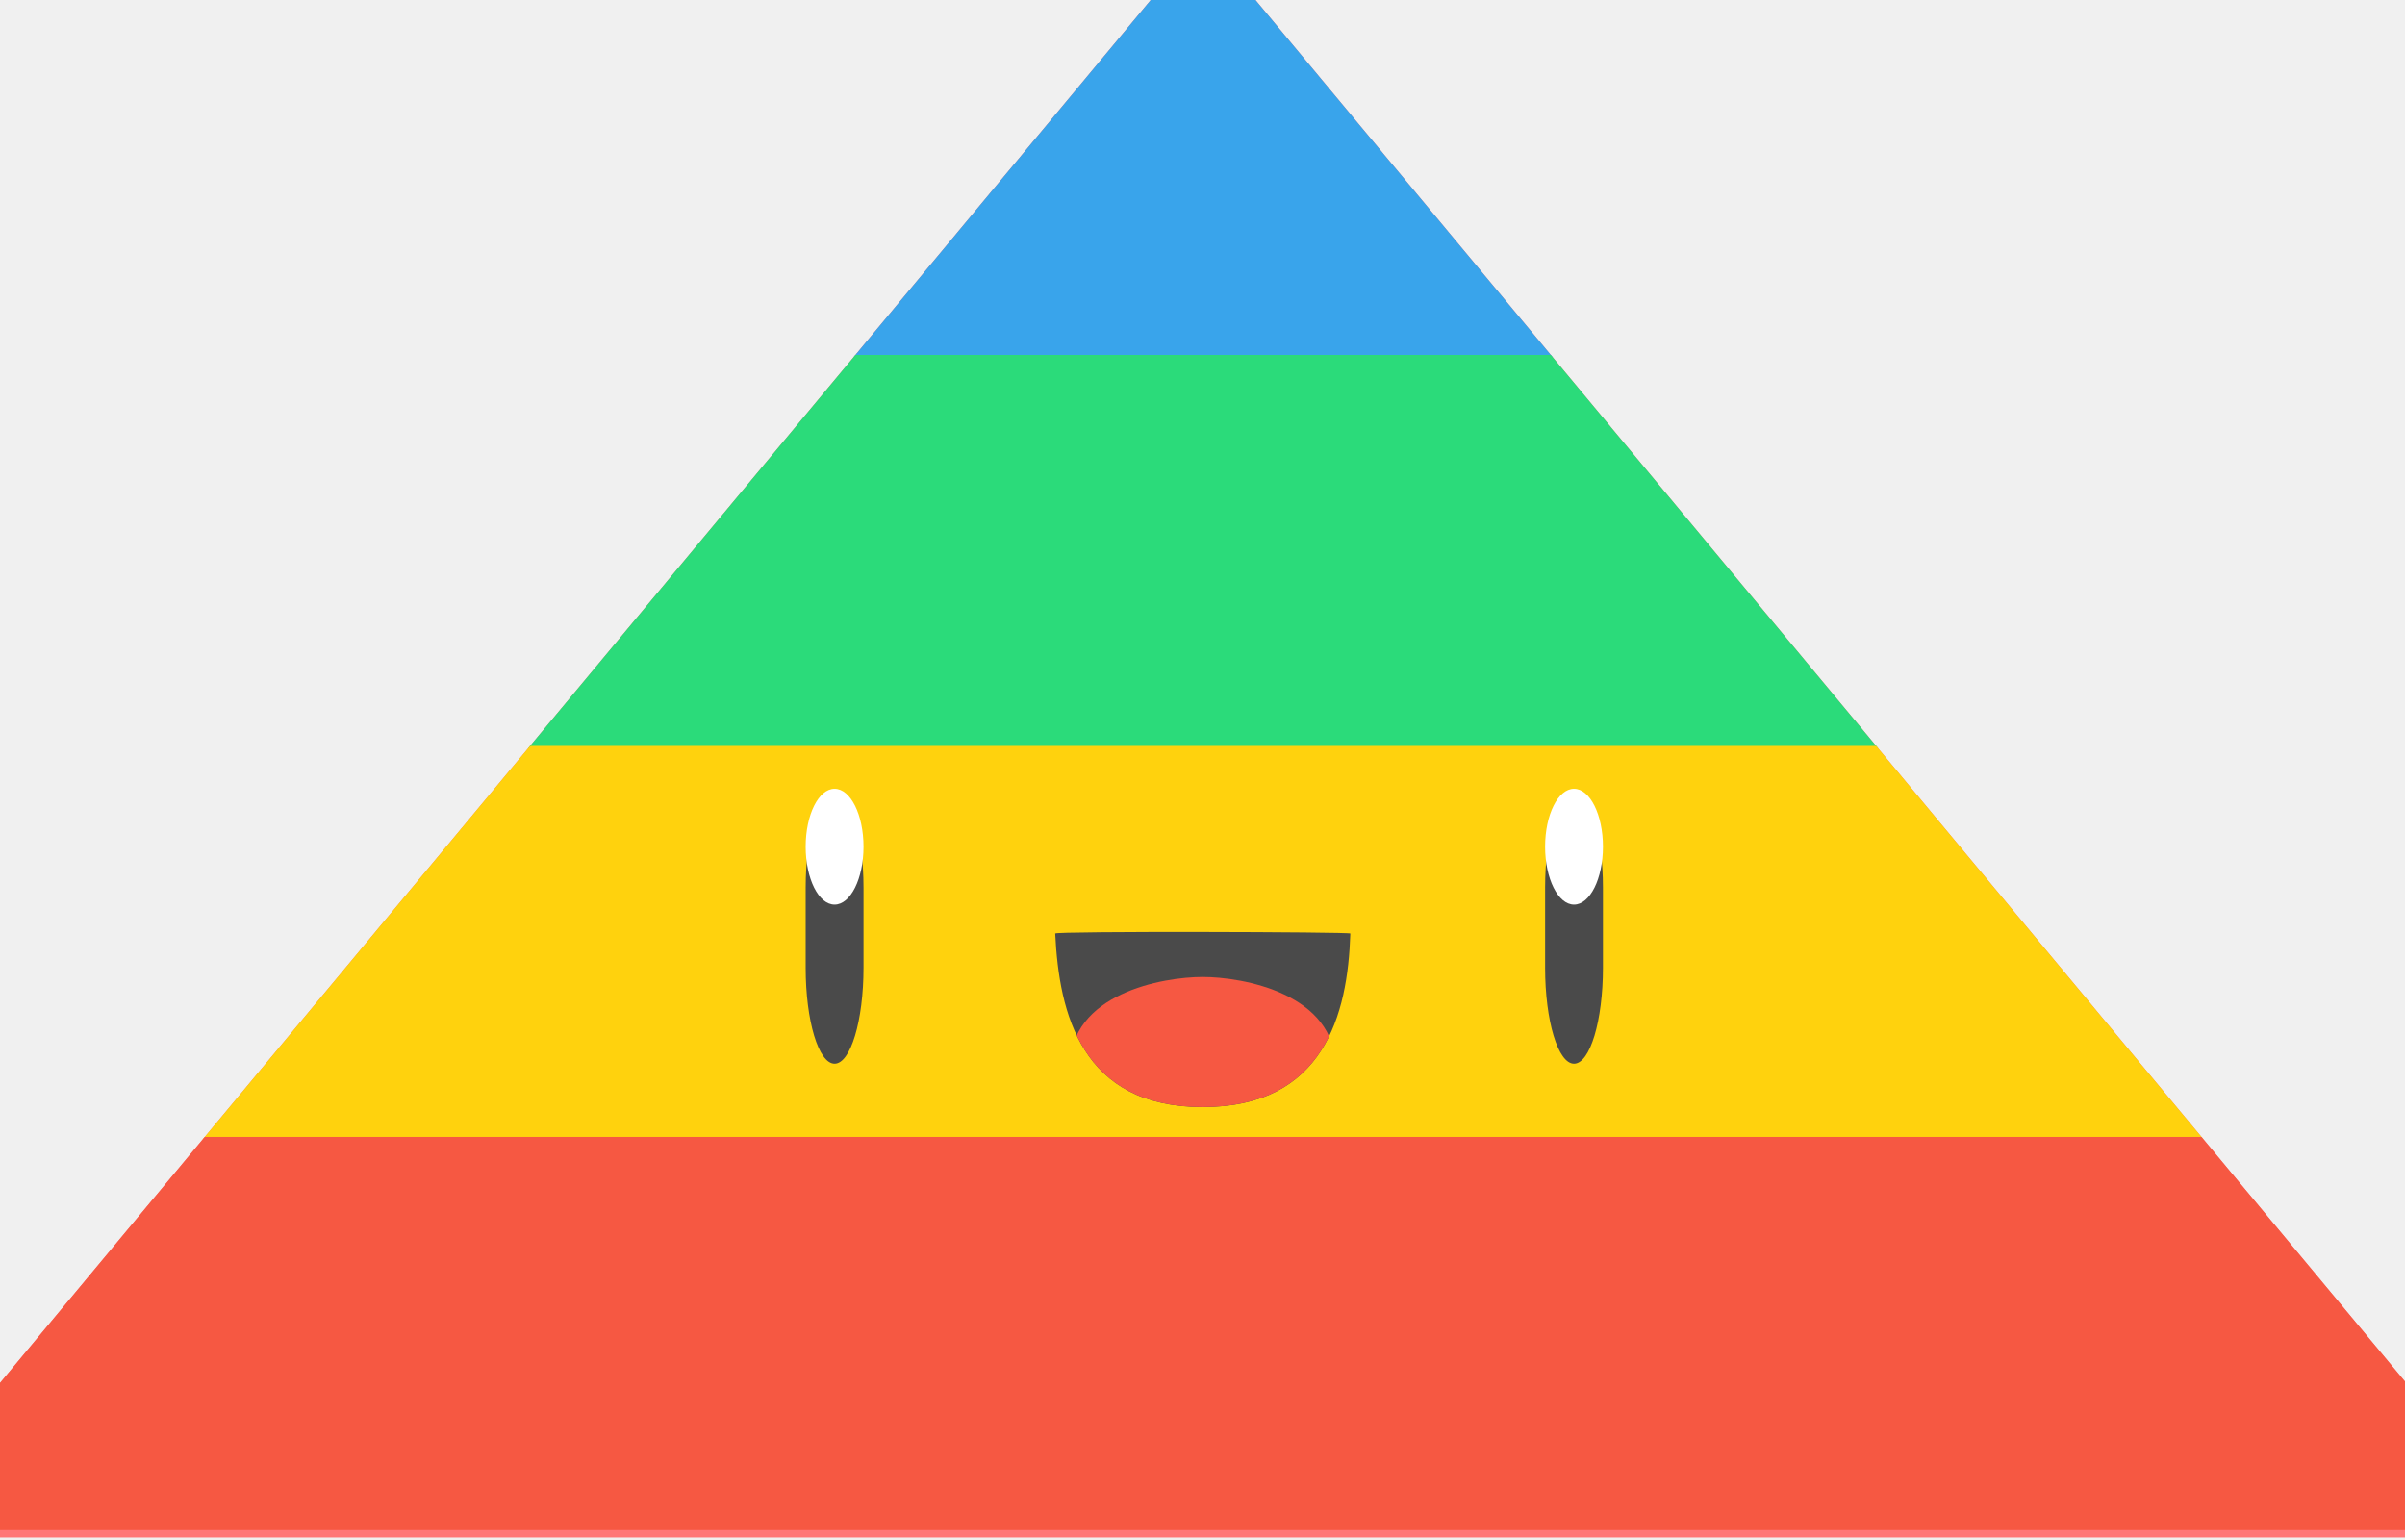
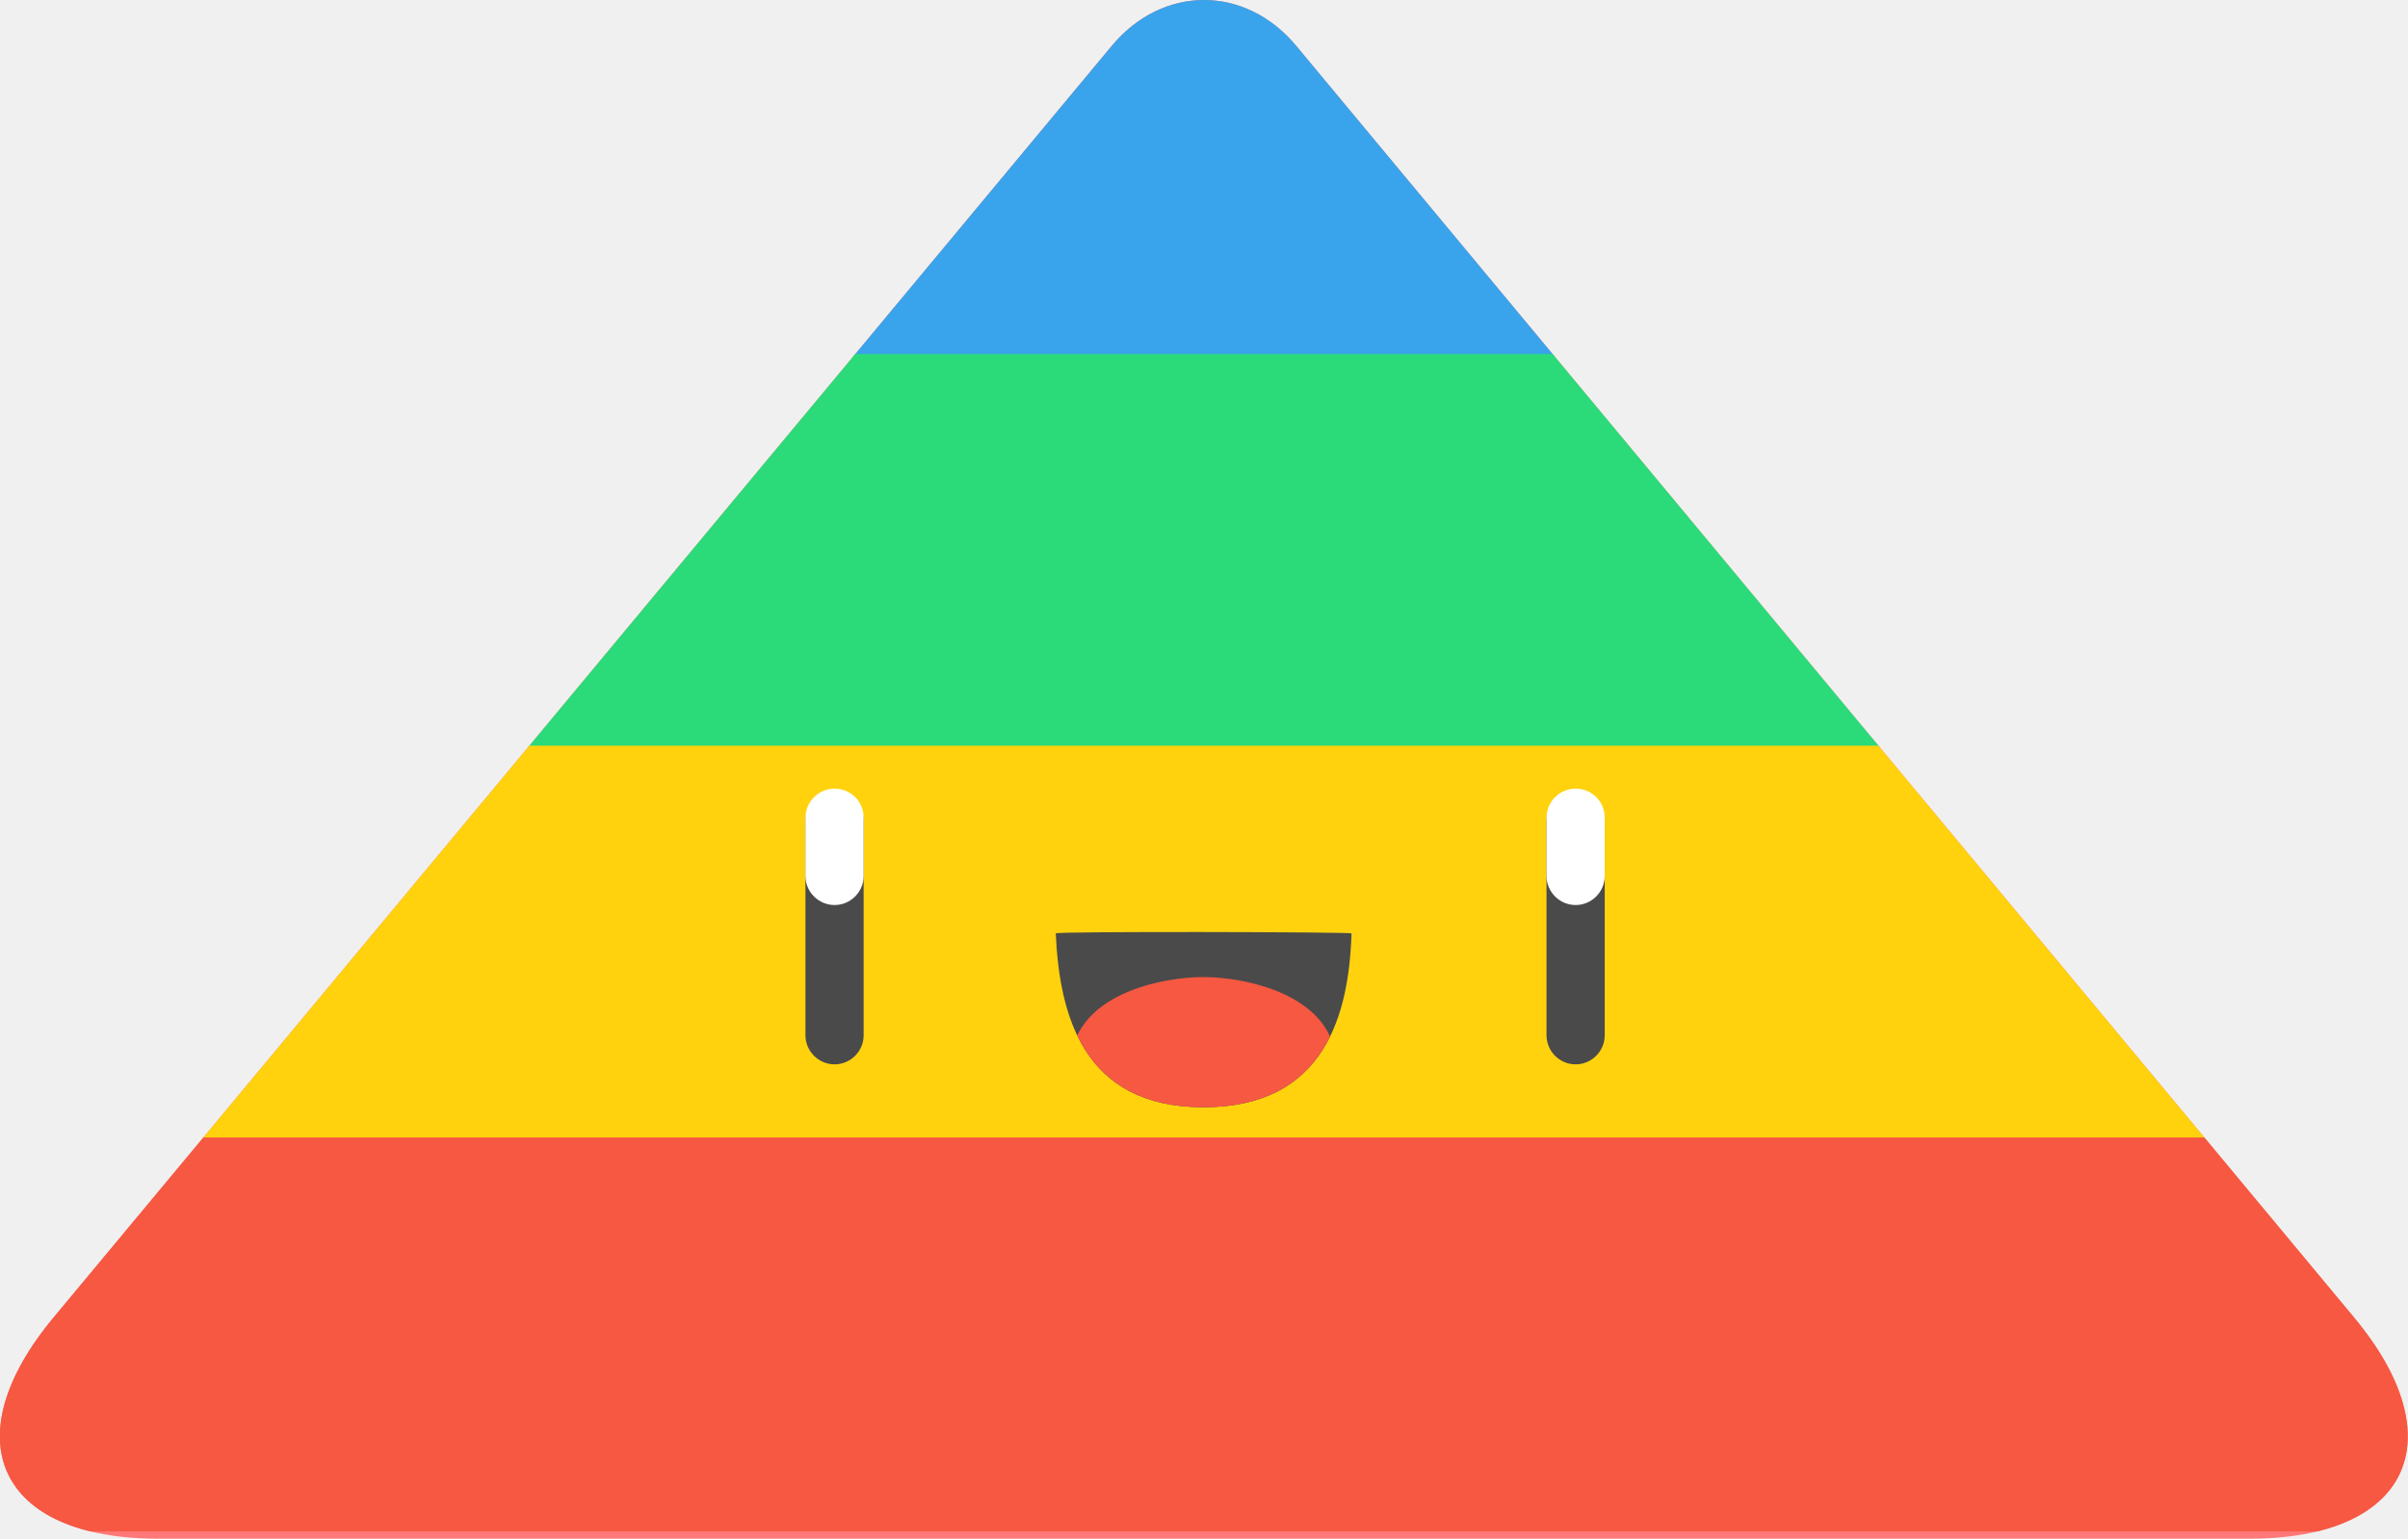
- <svg xmlns="http://www.w3.org/2000/svg" xmlns:xlink="http://www.w3.org/1999/xlink" width="1003px" height="642px" viewBox="0 0 1003 642" version="1.1">
-   <defs>
-     <polygon id="path-1" points="499.756 -27.267 1055.155 640.312 -55.642 640.312 " />
-     <path id="path-3" d="M0.074,0.363 C1.664,33.808 11.084,72.755 61.576,72.755 C112.069,72.755 122.084,34.301 123.153,0.363 C123.174,-0.327 0.025,-0.674 0.074,0.363 Z" />
-   </defs>
-   <g id="Page-1" stroke="none" stroke-width="1" fill="none" fill-rule="evenodd">
-     <g id="kawaii-ux-pyramid-1000px" transform="translate(2, 1)">
-       <g id="Pyramid">
-         <mask id="mask-2" fill="white">
-           <use xlink:href="#path-1" />
-         </mask>
-         <use id="Mask" fill="#FF7777" xlink:href="#path-1" />
-         <rect id="blue" fill="#39A4EB" mask="url(#mask-2)" x="-55.444" y="-16.052" width="1110.888" height="164.008" />
-         <rect id="green" fill="#2BDB7A" mask="url(#mask-2)" x="-55.444" y="147.039" width="1110.888" height="164.008" />
-         <rect id="yellow" fill="#FFD20D" mask="url(#mask-2)" x="-55.444" y="310.124" width="1110.888" height="164.008" />
-         <rect id="red" fill="#F65842" mask="url(#mask-2)" x="-55.444" y="473.208" width="1110.888" height="164.008" />
-       </g>
-       <g id="eyes---large-2" transform="translate(334, 328)">
-         <g id="Rectangle-9-+-Rectangle-13">
-           <rect id="Rectangle-9" fill="#4A4A4A" x="0" y="1.233" width="24.128" height="113.428" rx="40" />
-           <rect id="Rectangle-12" fill="#FFFFFF" x="0" y="0" width="24.128" height="48.299" rx="40" />
-         </g>
-         <g id="Rectangle-9-+-Rectangle-14" transform="translate(308.3844, 0)">
-           <rect id="Rectangle-9" fill="#4A4A4A" x="0" y="1.233" width="24.128" height="113.428" rx="40" />
-           <rect id="Rectangle-12" fill="#FFFFFF" x="0" y="0" width="24.128" height="48.299" rx="40" />
+ <svg xmlns="http://www.w3.org/2000/svg" xmlns:xlink="http://www.w3.org/1999/xlink" version="1.1" id="Layer_1" x="0px" y="0px" viewBox="0 0 661.9 423" enable-background="new 0 0 661.9 423" xml:space="preserve">
+   <g>
+     <g>
+       <defs>
+         <path id="SVGID_1_" d="M305.6,12.6c14-16.8,36.7-16.8,50.7,0L647,362.1c28,33.6,15.2,60.9-28.6,60.9H43.4     c-43.8,0-56.6-27.3-28.6-60.9L305.6,12.6z" />
+       </defs>
+       <clipPath id="SVGID_2_">
+         <use xlink:href="#SVGID_1_" overflow="visible" />
+       </clipPath>
+       <g clip-path="url(#SVGID_2_)" enable-background="new    ">
+         <g>
+           <defs>
+             <rect id="SVGID_3_" x="-0.4" y="-0.5" width="662.4" height="424" />
+           </defs>
+           <clipPath id="SVGID_4_">
+             <use xlink:href="#SVGID_3_" overflow="visible" />
+           </clipPath>
+           <g clip-path="url(#SVGID_4_)">
+             <defs>
+               <rect id="SVGID_5_" x="-0.4" y="-0.5" width="662.4" height="424" />
+             </defs>
+             <clipPath id="SVGID_6_">
+               <use xlink:href="#SVGID_5_" overflow="visible" />
+             </clipPath>
+             <rect x="-3.3" y="-3.3" clip-path="url(#SVGID_6_)" fill-rule="evenodd" clip-rule="evenodd" fill="#FF7878" width="668.5" height="429.6" />
+           </g>
+           <g clip-path="url(#SVGID_4_)">
+             <defs>
+               <rect id="SVGID_7_" x="-35.7" y="-10.4" width="733.6" height="108.3" />
+             </defs>
+             <clipPath id="SVGID_8_">
+               <use xlink:href="#SVGID_7_" overflow="visible" />
+             </clipPath>
+             <g clip-path="url(#SVGID_8_)">
+               <defs>
+                 <rect id="SVGID_9_" x="-0.4" y="-0.5" width="662.4" height="424" />
+               </defs>
+               <clipPath id="SVGID_10_">
+                 <use xlink:href="#SVGID_9_" overflow="visible" />
+               </clipPath>
+               <rect x="-39" y="-13.7" clip-path="url(#SVGID_10_)" fill-rule="evenodd" clip-rule="evenodd" fill="#39A4EB" width="740.2" height="114.9" />
+             </g>
+           </g>
+           <g clip-path="url(#SVGID_4_)">
+             <defs>
+               <rect id="SVGID_11_" x="-35.7" y="97.3" width="733.6" height="108.3" />
+             </defs>
+             <clipPath id="SVGID_12_">
+               <use xlink:href="#SVGID_11_" overflow="visible" />
+             </clipPath>
+             <g clip-path="url(#SVGID_12_)">
+               <defs>
+                 <rect id="SVGID_13_" x="-0.4" y="-0.5" width="662.4" height="424" />
+               </defs>
+               <clipPath id="SVGID_14_">
+                 <use xlink:href="#SVGID_13_" overflow="visible" />
+               </clipPath>
+               <rect x="-39" y="94" clip-path="url(#SVGID_14_)" fill-rule="evenodd" clip-rule="evenodd" fill="#2BDB7A" width="740.2" height="114.9" />
+             </g>
+           </g>
+           <g clip-path="url(#SVGID_4_)">
+             <defs>
+               <rect id="SVGID_15_" x="-35.7" y="205" width="733.6" height="108.3" />
+             </defs>
+             <clipPath id="SVGID_16_">
+               <use xlink:href="#SVGID_15_" overflow="visible" />
+             </clipPath>
+             <g clip-path="url(#SVGID_16_)">
+               <defs>
+                 <rect id="SVGID_17_" x="-0.4" y="-0.5" width="662.4" height="424" />
+               </defs>
+               <clipPath id="SVGID_18_">
+                 <use xlink:href="#SVGID_17_" overflow="visible" />
+               </clipPath>
+               <rect x="-39" y="201.7" clip-path="url(#SVGID_18_)" fill-rule="evenodd" clip-rule="evenodd" fill="#FFD20D" width="740.2" height="114.9" />
+             </g>
+           </g>
+           <g clip-path="url(#SVGID_4_)">
+             <defs>
+               <rect id="SVGID_19_" x="-35.7" y="312.7" width="733.6" height="108.3" />
+             </defs>
+             <clipPath id="SVGID_20_">
+               <use xlink:href="#SVGID_19_" overflow="visible" />
+             </clipPath>
+             <g clip-path="url(#SVGID_20_)">
+               <defs>
+                 <rect id="SVGID_21_" x="-0.4" y="-0.5" width="662.4" height="424" />
+               </defs>
+               <clipPath id="SVGID_22_">
+                 <use xlink:href="#SVGID_21_" overflow="visible" />
+               </clipPath>
+               <rect x="-39" y="309.4" clip-path="url(#SVGID_22_)" fill-rule="evenodd" clip-rule="evenodd" fill="#F65842" width="740.2" height="114.9" />
+             </g>
+           </g>
        </g>
      </g>
-       <g id="Mouth-3-+-Oval-8" transform="translate(438, 388)">
-         <mask id="mask-4" fill="white">
-           <use xlink:href="#path-3" />
-         </mask>
-         <use id="Mouth-3" fill="#4A4A4A" xlink:href="#path-3" />
-         <path d="M61.576,167.707 C92.183,167.707 116.995,86.954 116.995,56.148 C116.995,25.342 78.202,18.497 61.576,18.497 C44.951,18.497 6.158,25.342 6.158,56.148 C6.158,86.954 30.969,167.707 61.576,167.707 Z" id="Oval-8" fill="#F65842" mask="url(#mask-4)" />
+     </g>
+     <g>
+       <defs>
+         <path id="SVGID_23_" d="M229.4,217.6c-4.4,0-8,3.6-8,8v59c0,4.4,3.6,8,8,8c4.4,0,8-3.6,8-8v-59     C237.4,221.2,233.8,217.6,229.4,217.6z" />
+       </defs>
+       <clipPath id="SVGID_24_">
+         <use xlink:href="#SVGID_23_" overflow="visible" />
+       </clipPath>
+       <rect x="218.2" y="214.3" clip-path="url(#SVGID_24_)" fill-rule="evenodd" clip-rule="evenodd" fill="#4A4A4A" width="22.5" height="81.5" />
+     </g>
+     <g>
+       <defs>
+         <path id="SVGID_25_" d="M229.4,216.8c-4.4,0-8,3.6-8,8v16c0,4.4,3.6,8,8,8c4.4,0,8-3.6,8-8v-16     C237.4,220.3,233.8,216.8,229.4,216.8z" />
+       </defs>
+       <clipPath id="SVGID_26_">
+         <use xlink:href="#SVGID_25_" overflow="visible" />
+       </clipPath>
+       <rect x="218.2" y="213.5" clip-path="url(#SVGID_26_)" fill-rule="evenodd" clip-rule="evenodd" fill="#FFFFFF" width="22.5" height="38.5" />
+     </g>
+     <g>
+       <defs>
+         <path id="SVGID_27_" d="M433.1,217.6c-4.4,0-8,3.6-8,8v59c0,4.4,3.6,8,8,8c4.4,0,8-3.6,8-8v-59     C441.1,221.2,437.5,217.6,433.1,217.6z" />
+       </defs>
+       <clipPath id="SVGID_28_">
+         <use xlink:href="#SVGID_27_" overflow="visible" />
+       </clipPath>
+       <rect x="421.8" y="214.3" clip-path="url(#SVGID_28_)" fill-rule="evenodd" clip-rule="evenodd" fill="#4A4A4A" width="22.5" height="81.5" />
+     </g>
+     <g>
+       <defs>
+         <path id="SVGID_29_" d="M433.1,216.8c-4.4,0-8,3.6-8,8v16c0,4.4,3.6,8,8,8c4.4,0,8-3.6,8-8v-16     C441.1,220.3,437.5,216.8,433.1,216.8z" />
+       </defs>
+       <clipPath id="SVGID_30_">
+         <use xlink:href="#SVGID_29_" overflow="visible" />
+       </clipPath>
+       <rect x="421.8" y="213.5" clip-path="url(#SVGID_30_)" fill-rule="evenodd" clip-rule="evenodd" fill="#FFFFFF" width="22.5" height="38.5" />
+     </g>
+     <g>
+       <defs>
+         <path id="SVGID_31_" d="M290.2,256.6c1,22.1,7.3,47.8,40.6,47.8s40-25.4,40.7-47.8C371.5,256.2,290.2,256,290.2,256.6z" />
+       </defs>
+       <clipPath id="SVGID_32_">
+         <use xlink:href="#SVGID_31_" overflow="visible" />
+       </clipPath>
+       <g clip-path="url(#SVGID_32_)" enable-background="new    ">
+         <g>
+           <defs>
+             <rect id="SVGID_33_" x="290.2" y="255.7" width="81.9" height="48.9" />
+           </defs>
+           <clipPath id="SVGID_34_">
+             <use xlink:href="#SVGID_33_" overflow="visible" />
+           </clipPath>
+           <g clip-path="url(#SVGID_34_)">
+             <defs>
+               <rect id="SVGID_35_" x="290.2" y="255.7" width="81.9" height="48.9" />
+             </defs>
+             <clipPath id="SVGID_36_">
+               <use xlink:href="#SVGID_35_" overflow="visible" />
+             </clipPath>
+             <rect x="286.9" y="252.9" clip-path="url(#SVGID_36_)" fill-rule="evenodd" clip-rule="evenodd" fill="#4A4A4A" width="87.9" height="54.8" />
+           </g>
+           <g clip-path="url(#SVGID_34_)">
+             <defs>
+               <path id="SVGID_37_" d="M330.8,367.2c20.2,0,36.6-53.3,36.6-73.7c0-20.3-25.6-24.9-36.6-24.9s-36.6,4.5-36.6,24.9        C294.2,313.8,310.6,367.2,330.8,367.2z" />
+             </defs>
+             <clipPath id="SVGID_38_">
+               <use xlink:href="#SVGID_37_" overflow="visible" />
+             </clipPath>
+             <g clip-path="url(#SVGID_38_)">
+               <defs>
+                 <rect id="SVGID_39_" x="290.2" y="255.7" width="81.9" height="48.9" />
+               </defs>
+               <clipPath id="SVGID_40_">
+                 <use xlink:href="#SVGID_39_" overflow="visible" />
+               </clipPath>
+               <rect x="290.9" y="265.3" clip-path="url(#SVGID_40_)" fill-rule="evenodd" clip-rule="evenodd" fill="#F65842" width="79.8" height="105.1" />
+             </g>
+           </g>
+         </g>
      </g>
    </g>
  </g>
</svg>
